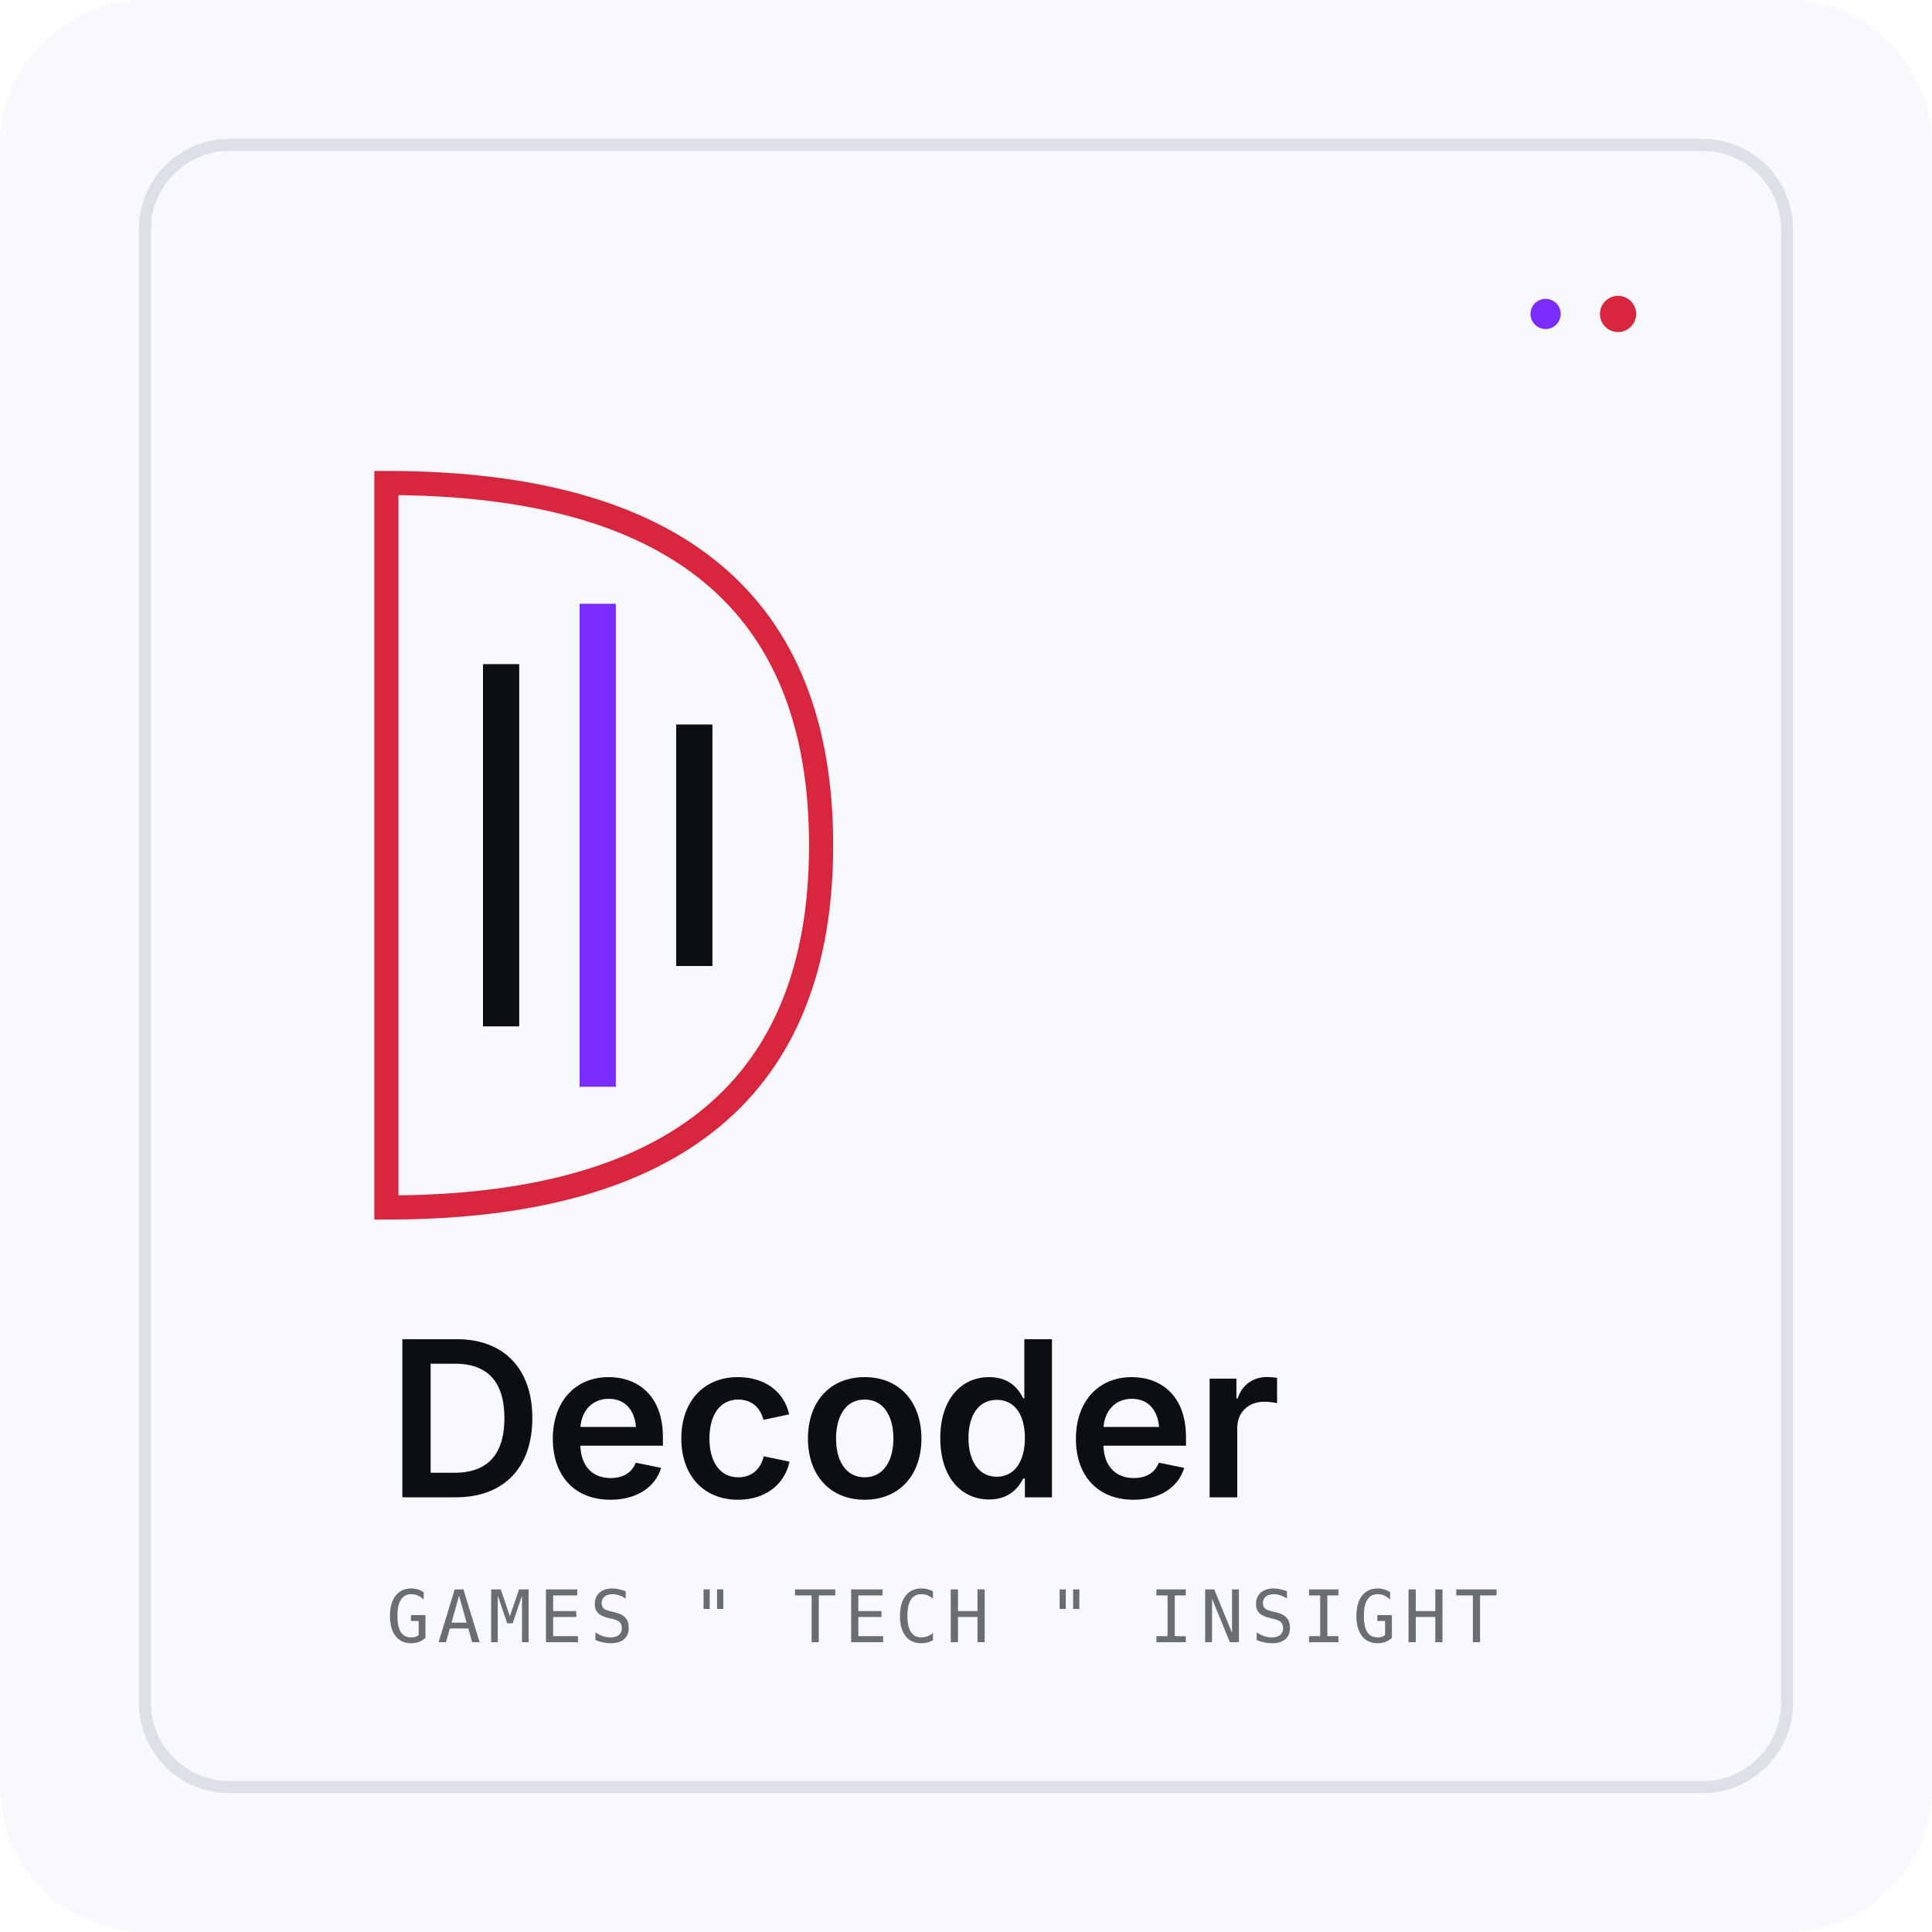
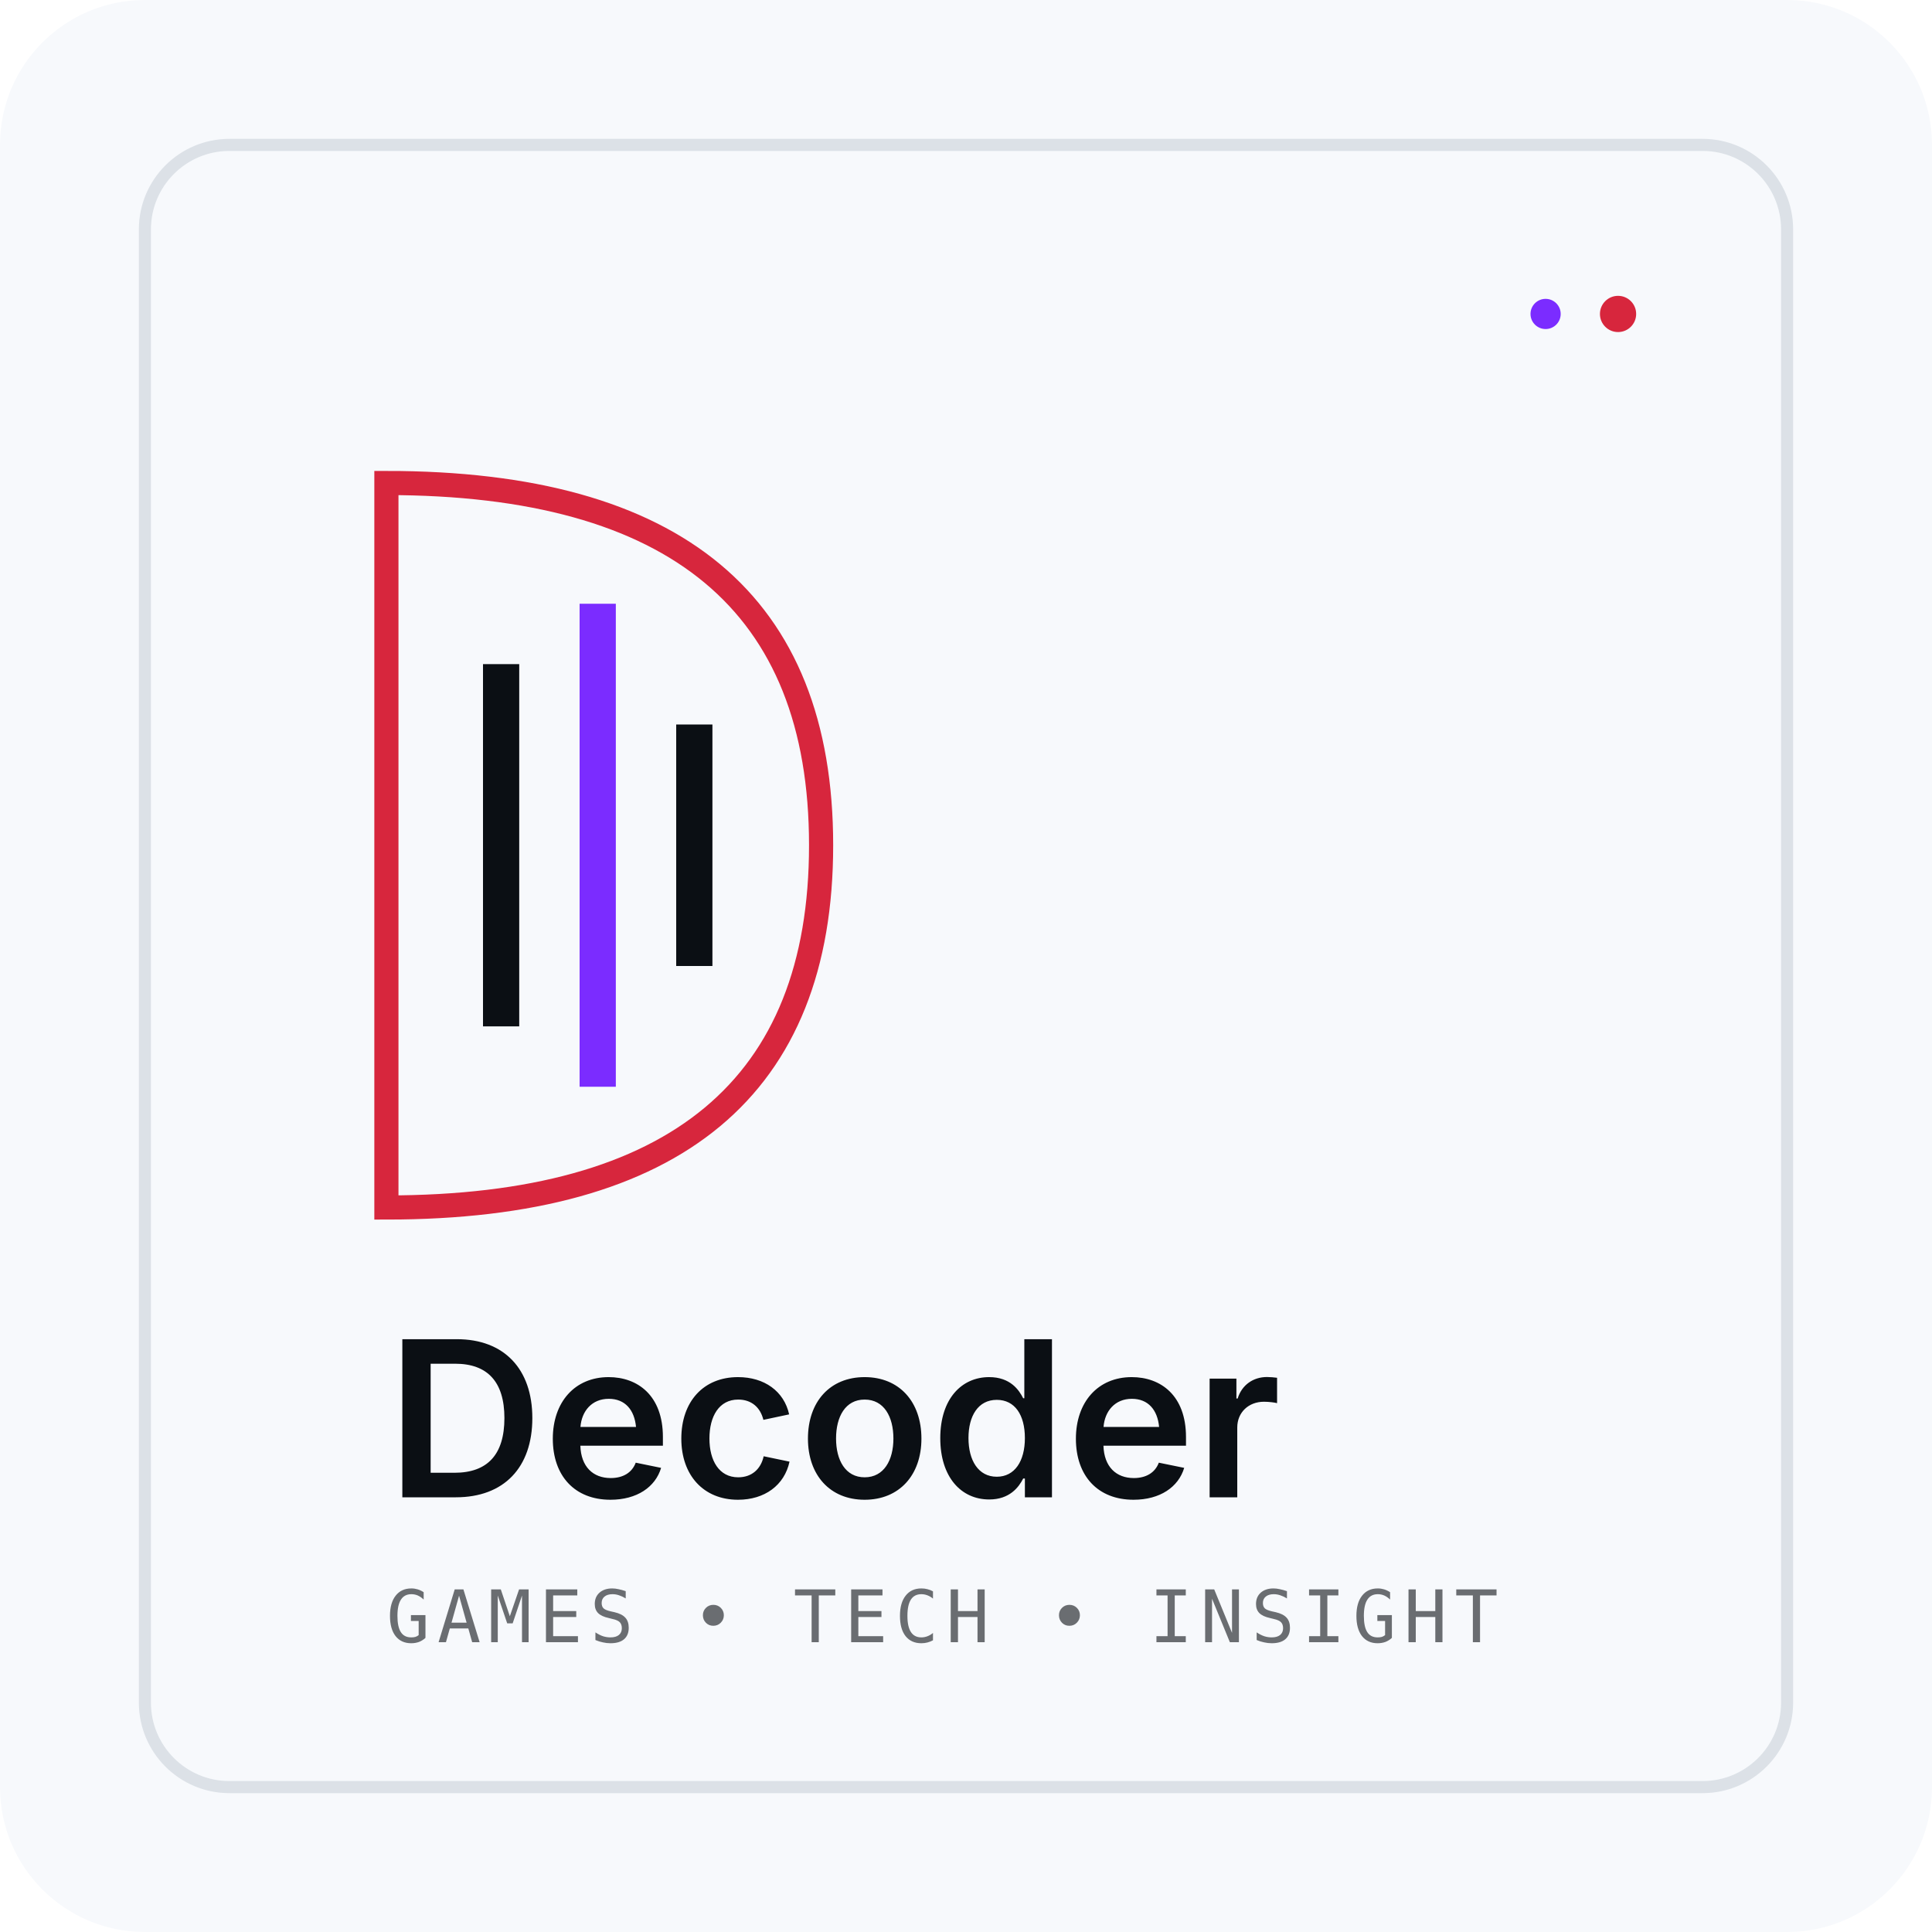
<svg xmlns="http://www.w3.org/2000/svg" width="320" height="320" viewBox="0 0 320 320" fill="none">
  <rect width="320" height="320" rx="24" fill="#F7F9FC" />
  <rect x="24" y="24" width="272" height="272" rx="14" stroke="#D0D7DE" stroke-width="2" opacity="0.7" />
  <circle cx="256" cy="52" r="2.5" fill="#7B2CFF" />
  <circle cx="268" cy="52" r="3" fill="#D7263D" />
  <path d="M64 80 Q136 80 136 140 Q136 200 64 200 L64 80 Z" stroke="#D7263D" stroke-width="4" fill="none" />
  <rect x="80" y="110" width="6" height="60" fill="#0B0F14" />
  <rect x="96" y="100" width="6" height="80" fill="#7B2CFF" />
  <rect x="112" y="120" width="6" height="40" fill="#0B0F14" />
  <text x="64" y="248" fill="#0B0F14" font-family="Inter, system-ui, sans-serif" font-size="36" font-weight="600">
    Decoder
  </text>
  <text x="64" y="272" fill="#0B0F14" opacity="0.6" font-family="JetBrains Mono, monospace" font-size="12" letter-spacing="1.2">
-     GAMES " TECH " INSIGHT
+     GAMES • TECH • INSIGHT
  </text>
</svg>
